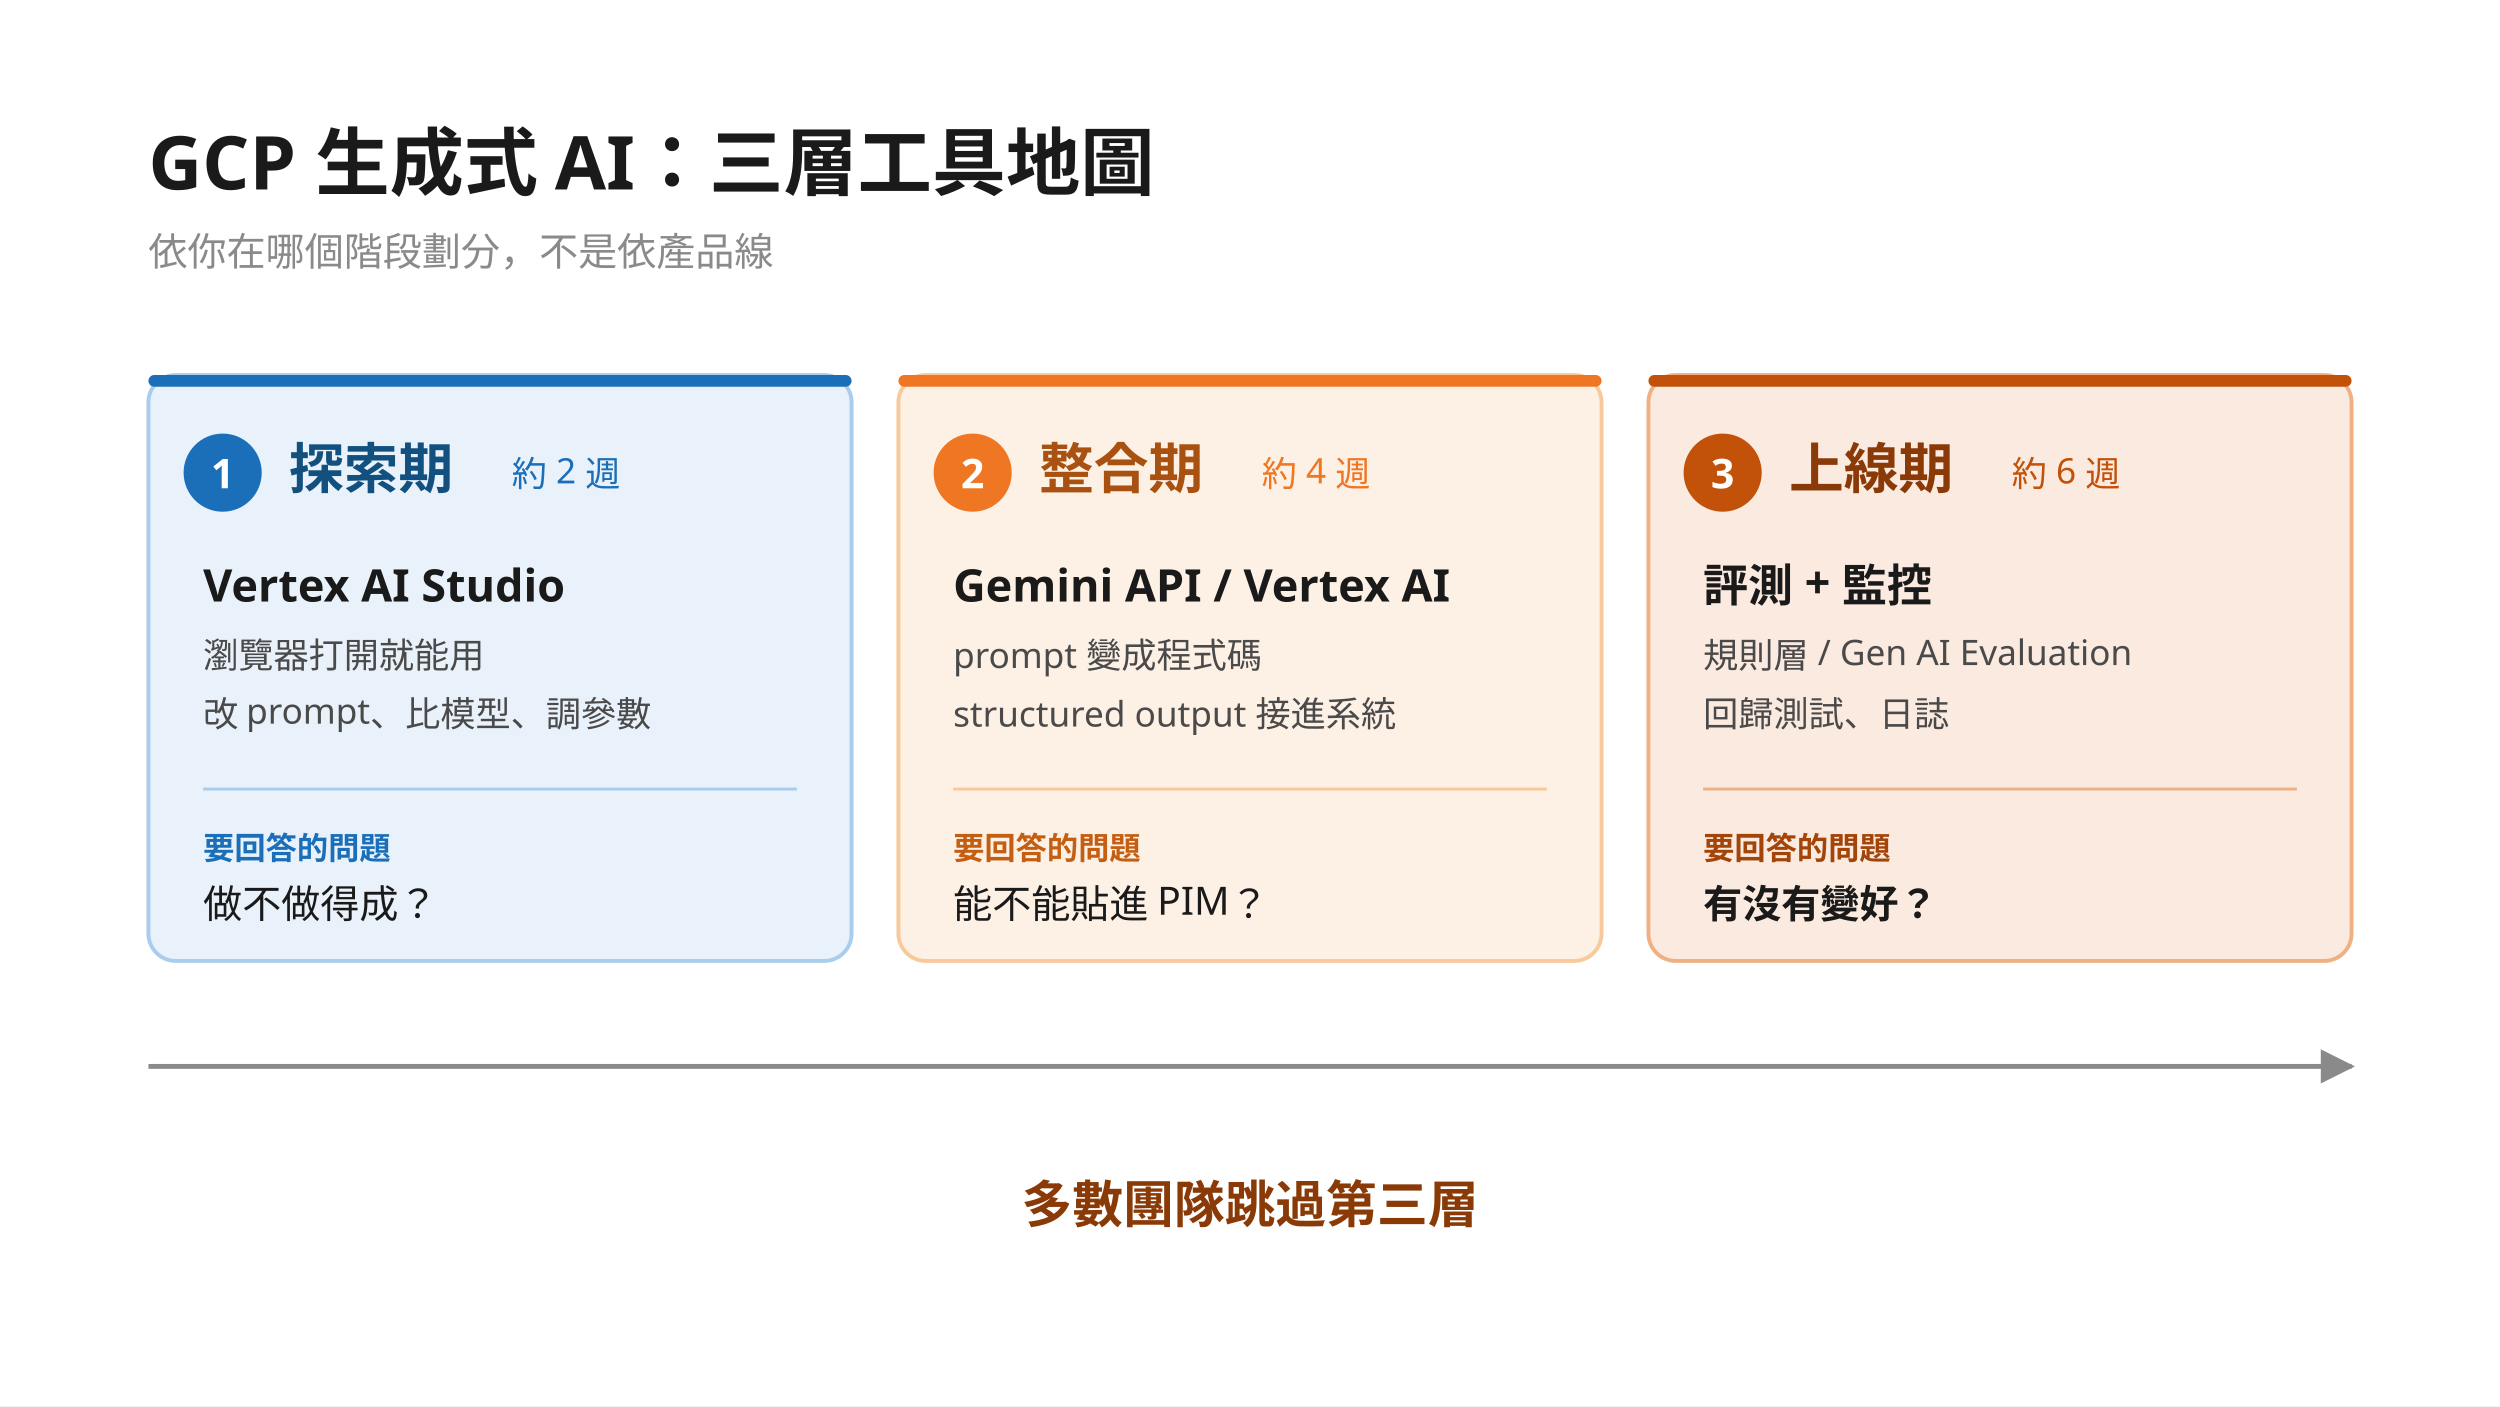
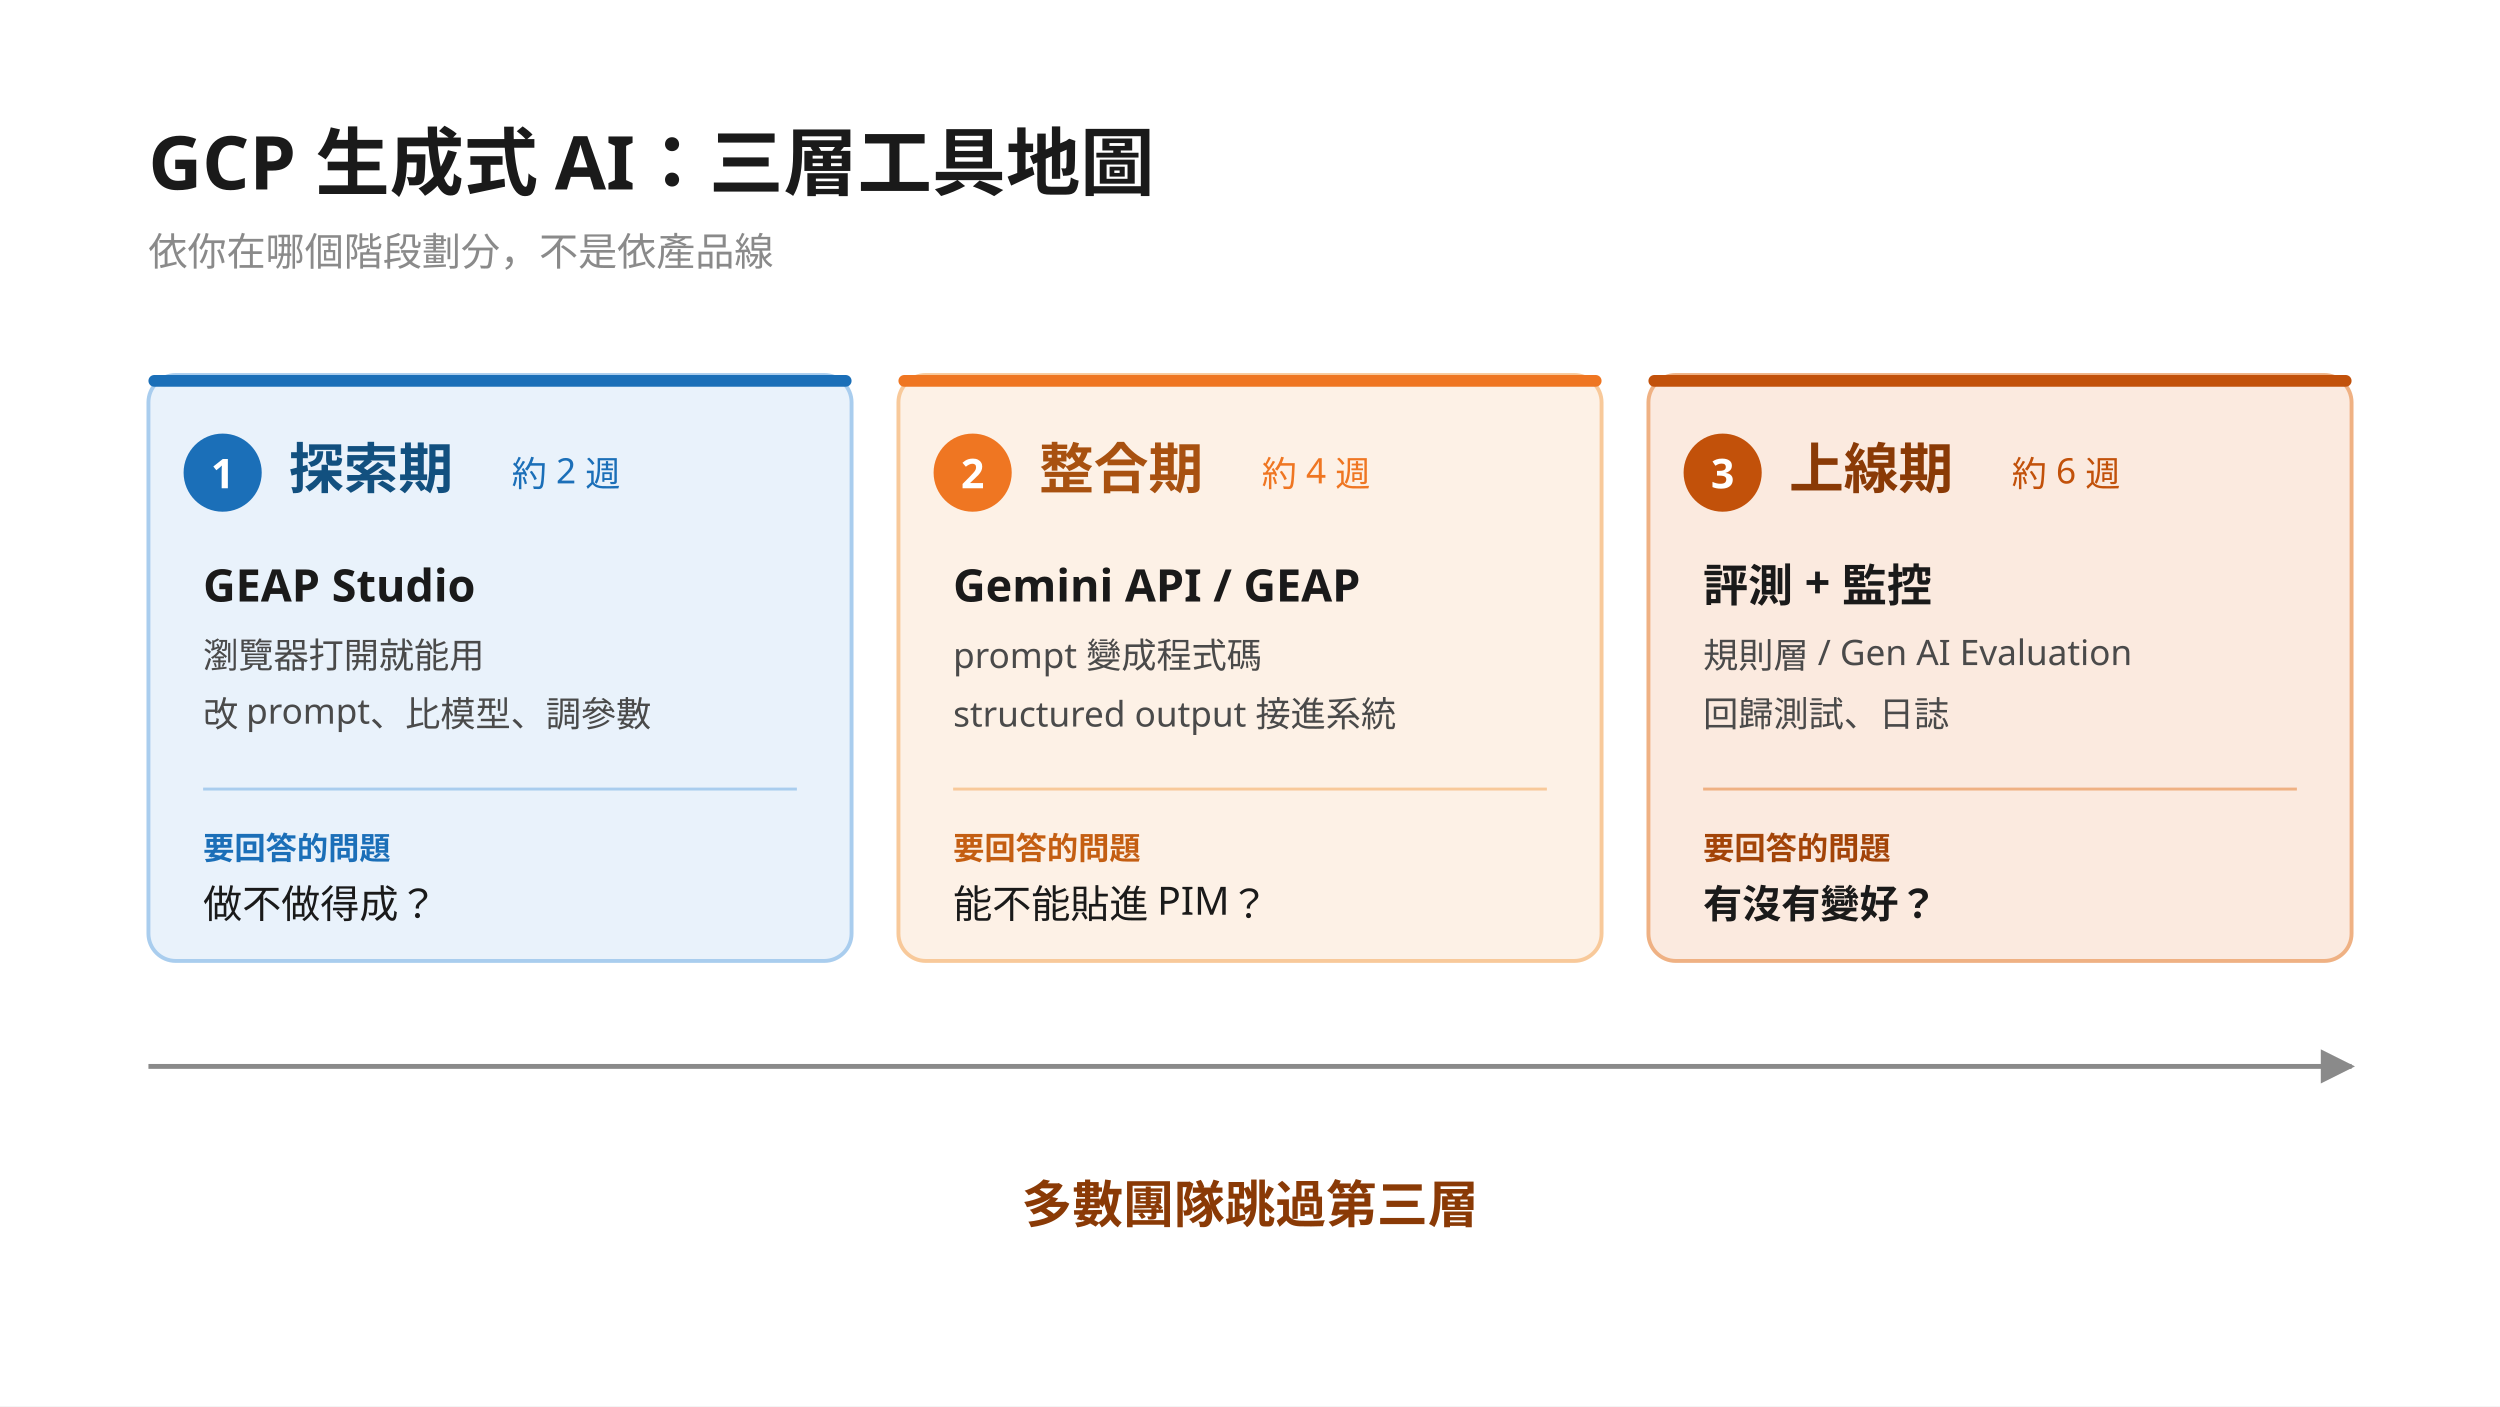
<svg xmlns="http://www.w3.org/2000/svg" viewBox="0 0 1280 720" width="1280" height="720" font-family="'PingFang TC','Noto Sans TC','Microsoft JhengHei','Hiragino Sans TC',sans-serif">
  <defs>
    <marker id="arrow" viewBox="0 0 10 10" refX="9" refY="5" markerWidth="7" markerHeight="7" orient="auto-start-reverse">
      <path d="M 0 0 L 10 5 L 0 10 z" fill="#8A8A8A" />
    </marker>
  </defs>
  <rect width="1280" height="720" fill="#ffffff" />
  <text x="76" y="97" font-size="38" font-weight="700" fill="#1A1A1A">GCP 生成式 AI：三層工具地圖</text>
  <text x="76" y="136" font-size="20" fill="#8A8A8A">依你在哪個階段劃分，不是依產品線</text>
  <g>
    <rect x="76" y="192" width="360" height="300" rx="14" fill="#E9F2FB" stroke="#A9CDEE" stroke-width="2" />
    <rect x="76" y="192" width="360" height="6" rx="3" fill="#1B6FB8" />
    <circle cx="114" cy="242" r="20" fill="#1B6FB8" />
    <text x="114" y="250" font-size="21" font-weight="700" fill="#ffffff" text-anchor="middle">1</text>
    <text x="148" y="250" font-size="28" font-weight="700" fill="#12507F">探索期</text>
    <text x="262" y="249" font-size="18" fill="#1B6FB8">約 2 週</text>
-     <text x="104" y="308" font-size="23" font-weight="600" fill="#1A1A1A">Vertex AI Studio</text>
+     <text x="104" y="308" font-size="23" font-weight="600" fill="#1A1A1A">GEAP Studio</text>
    <text x="104" y="342" font-size="18" fill="#4A4A4A">瀏覽器打開就能用</text>
    <text x="104" y="372" font-size="18" fill="#4A4A4A">改 prompt、比模型、調參數</text>
    <line x1="104" y1="404" x2="408" y2="404" stroke="#A9CDEE" stroke-width="1.5" />
    <text x="104" y="440" font-size="16" font-weight="700" fill="#1B6FB8">要回答的問題</text>
    <text x="104" y="470" font-size="20" fill="#1A1A1A">做不做得成？</text>
  </g>
  <g>
    <rect x="460" y="192" width="360" height="300" rx="14" fill="#FDF1E6" stroke="#F8C99A" stroke-width="2" />
    <rect x="460" y="192" width="360" height="6" rx="3" fill="#EF7622" />
    <circle cx="498" cy="242" r="20" fill="#EF7622" />
    <text x="498" y="250" font-size="21" font-weight="700" fill="#ffffff" text-anchor="middle">2</text>
    <text x="532" y="250" font-size="28" font-weight="700" fill="#A85110">整合期</text>
    <text x="646" y="249" font-size="18" fill="#EF7622">約 4 週</text>
-     <text x="488" y="308" font-size="23" font-weight="600" fill="#1A1A1A">Gemini API / Vertex AI</text>
+     <text x="488" y="308" font-size="23" font-weight="600" fill="#1A1A1A">Gemini API / GEAP</text>
    <text x="488" y="342" font-size="18" fill="#4A4A4A">prompt 變成程式碼</text>
    <text x="488" y="372" font-size="18" fill="#4A4A4A">structured output 接進系統</text>
    <line x1="488" y1="404" x2="792" y2="404" stroke="#F8C99A" stroke-width="1.5" />
    <text x="488" y="440" font-size="16" font-weight="700" fill="#C45E12">要回答的問題</text>
    <text x="488" y="470" font-size="20" fill="#1A1A1A">能不能貼進 PIM？</text>
  </g>
  <g>
    <rect x="844" y="192" width="360" height="300" rx="14" fill="#FBEADF" stroke="#EFB183" stroke-width="2" />
    <rect x="844" y="192" width="360" height="6" rx="3" fill="#C2510A" />
    <circle cx="882" cy="242" r="20" fill="#C2510A" />
    <text x="882" y="250" font-size="21" font-weight="700" fill="#ffffff" text-anchor="middle">3</text>
    <text x="916" y="250" font-size="28" font-weight="700" fill="#8A3A06">上線期</text>
    <text x="1030" y="249" font-size="18" fill="#C2510A">約 6 週</text>
    <text x="872" y="308" font-size="23" font-weight="600" fill="#1A1A1A">評測 + 監控</text>
    <text x="872" y="342" font-size="18" fill="#4A4A4A">規則層 / Gen AI Evaluation</text>
    <text x="872" y="372" font-size="18" fill="#4A4A4A">回歸測試、日誌</text>
    <line x1="872" y1="404" x2="1176" y2="404" stroke="#EFB183" stroke-width="1.5" />
    <text x="872" y="440" font-size="16" font-weight="700" fill="#A34408">要回答的問題</text>
    <text x="872" y="470" font-size="20" font-weight="700" fill="#1A1A1A">有沒有變好？</text>
  </g>
  <line x1="76" y1="546" x2="1204" y2="546" stroke="#8A8A8A" stroke-width="2.5" marker-end="url(#arrow)" />
  <text x="640" y="626" font-size="26" font-weight="700" fill="#8A3A06" text-anchor="middle">多數團隊跳過第三層</text>
</svg>
